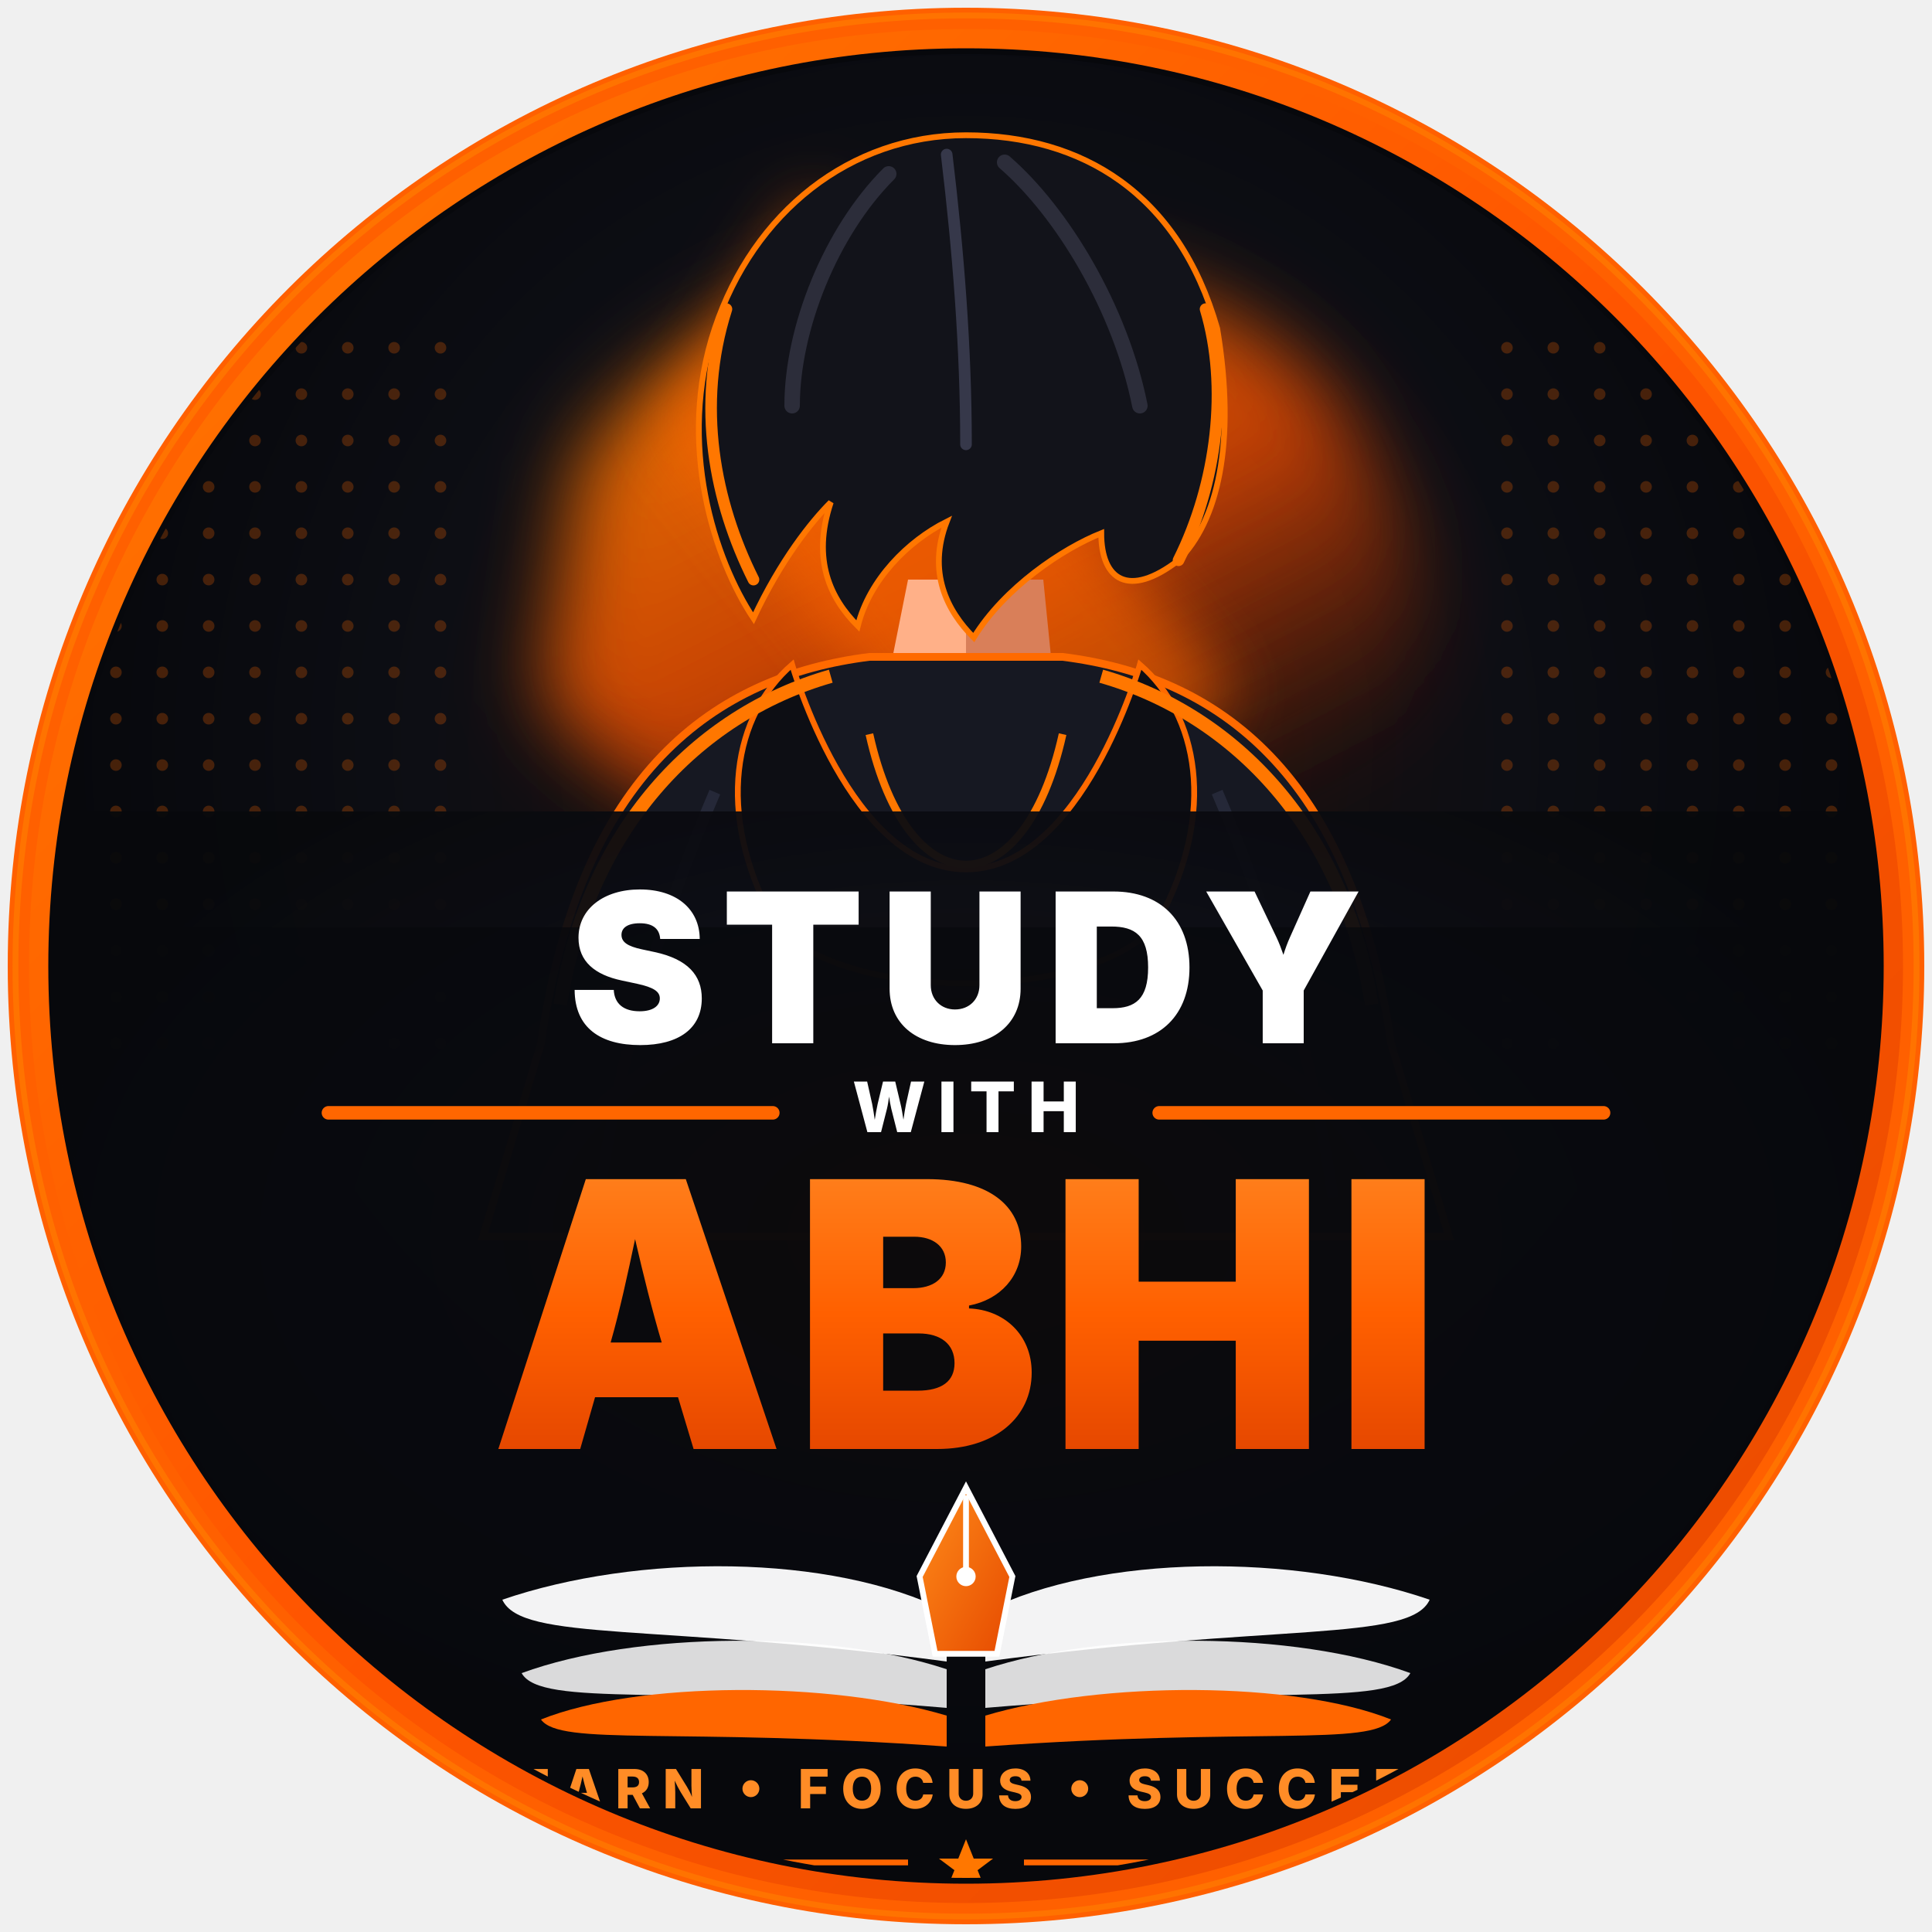
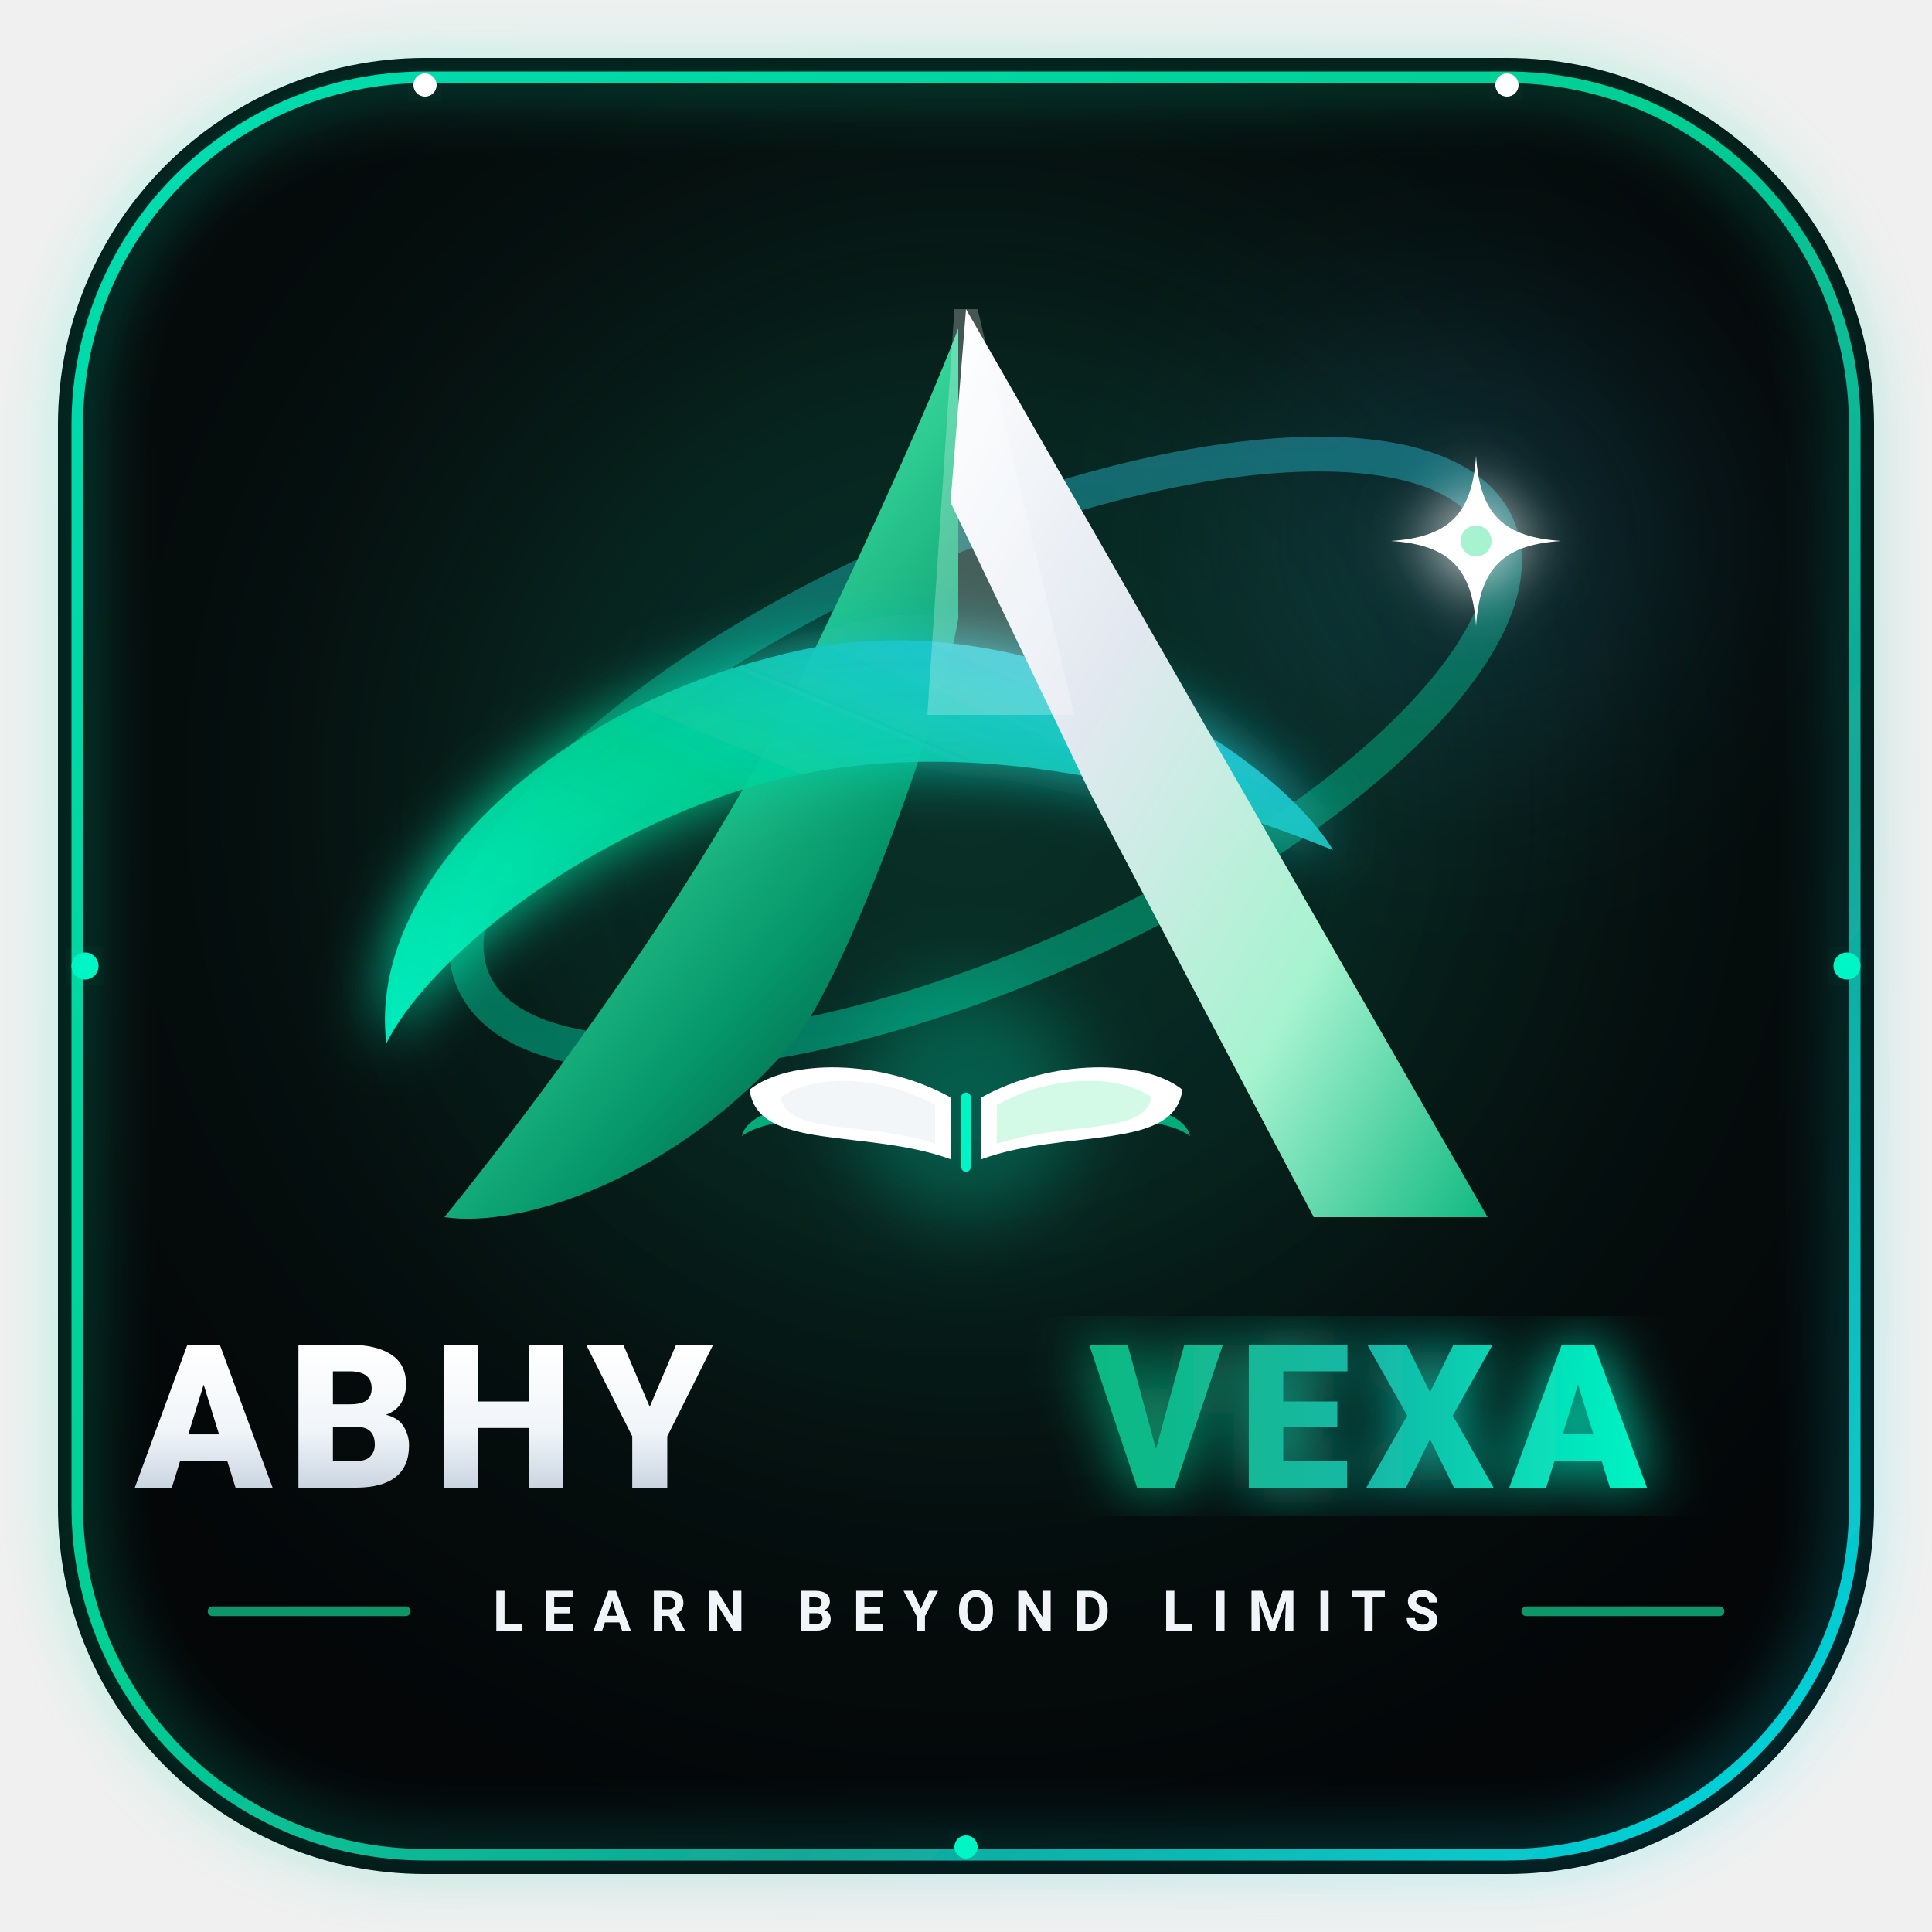
<svg xmlns="http://www.w3.org/2000/svg" viewBox="0 0 500 500" width="100%" height="100%">
  <defs>
-     <radialGradient id="bgGlow" cx="50%" cy="38%" r="50%">
-       <stop offset="0%" stop-color="#1f1008" />
-       <stop offset="60%" stop-color="#0d0e14" />
-       <stop offset="100%" stop-color="#07080c" />
+     <radialGradient id="abhyGlowBg" cx="50%" cy="40%" r="60%">
+       <stop offset="0%" stop-color="#0a1f1a" />
+       <stop offset="50%" stop-color="#061210" />
+       <stop offset="100%" stop-color="#040608" />
    </radialGradient>
-     <linearGradient id="orangeRing" x1="0%" y1="0%" x2="100%" y2="100%">
-       <stop offset="0%" stop-color="#ff7a00" />
-       <stop offset="50%" stop-color="#ff5500" />
-       <stop offset="100%" stop-color="#e64a00" />
+     <linearGradient id="neonBorderGrad" x1="0%" y1="0%" x2="100%" y2="100%">
+       <stop offset="0%" stop-color="#00f5c4" />
+       <stop offset="45%" stop-color="#00e5a3" />
+       <stop offset="70%" stop-color="#14b8a6" />
+       <stop offset="100%" stop-color="#00f0ff" />
    </linearGradient>
-     <linearGradient id="orangeGlowBrush" x1="20%" y1="10%" x2="80%" y2="90%">
-       <stop offset="0%" stop-color="#ff7b00" stop-opacity="0.9" />
-       <stop offset="50%" stop-color="#ff5100" stop-opacity="0.75" />
-       <stop offset="100%" stop-color="#cc3300" stop-opacity="0" />
+     <linearGradient id="orbitGrad" x1="0%" y1="100%" x2="100%" y2="0%">
+       <stop offset="0%" stop-color="#00f5c4" stop-opacity="0.95" />
+       <stop offset="50%" stop-color="#00d296" stop-opacity="0.9" />
+       <stop offset="100%" stop-color="#38bdf8" stop-opacity="0.95" />
    </linearGradient>
-     <linearGradient id="abhiTextGrad" x1="0%" y1="0%" x2="0%" y2="100%">
-       <stop offset="0%" stop-color="#ff7d1a" />
-       <stop offset="50%" stop-color="#ff6000" />
-       <stop offset="100%" stop-color="#e64800" />
+     <linearGradient id="leftBladeGrad" x1="20%" y1="10%" x2="80%" y2="100%">
+       <stop offset="0%" stop-color="#a7f3d0" />
+       <stop offset="35%" stop-color="#34d399" />
+       <stop offset="70%" stop-color="#059669" />
+       <stop offset="100%" stop-color="#064e3b" />
    </linearGradient>
-     <linearGradient id="penGrad" x1="0%" y1="0%" x2="100%" y2="100%">
-       <stop offset="0%" stop-color="#ff8c1a" />
-       <stop offset="100%" stop-color="#e64a00" />
+     <linearGradient id="rightBladeGrad" x1="0%" y1="0%" x2="100%" y2="100%">
+       <stop offset="0%" stop-color="#ffffff" />
+       <stop offset="35%" stop-color="#e2e8f0" />
+       <stop offset="70%" stop-color="#a7f3d0" />
+       <stop offset="100%" stop-color="#10b981" />
    </linearGradient>
-     <clipPath id="circleClip">
-       <circle cx="250" cy="250" r="236" />
-     </clipPath>
-     <pattern id="dotGrid" x="0" y="0" width="12" height="12" patternUnits="userSpaceOnUse">
-       <circle cx="6" cy="6" r="1.5" fill="#ff6600" opacity="0.25" />
-     </pattern>
+     <linearGradient id="vexaTextGrad" x1="0%" y1="0%" x2="100%" y2="0%">
+       <stop offset="0%" stop-color="#10b981" />
+       <stop offset="50%" stop-color="#14b8a6" />
+       <stop offset="100%" stop-color="#00f5c4" />
+     </linearGradient>
+     <linearGradient id="silverGrad" x1="0%" y1="0%" x2="0%" y2="100%">
+       <stop offset="0%" stop-color="#ffffff" />
+       <stop offset="60%" stop-color="#f1f5f9" />
+       <stop offset="100%" stop-color="#cbd5e1" />
+     </linearGradient>
+     <filter id="neonSoftGlow" x="-20%" y="-20%" width="140%" height="140%">
+       <feGaussianBlur stdDeviation="8" result="blur" />
+       <feComposite in="SourceGraphic" in2="blur" operator="over" />
+     </filter>
+     <filter id="neonIntenseGlow" x="-30%" y="-30%" width="160%" height="160%">
+       <feGaussianBlur stdDeviation="14" result="glow" />
+       <feComposite in="SourceGraphic" in2="glow" operator="over" />
+     </filter>
  </defs>
-   <circle cx="250" cy="250" r="248" fill="#ff6000" />
-   <circle cx="250" cy="250" r="242" fill="#07080c" />
-   <circle cx="250" cy="250" r="236" fill="url(#bgGlow)" />
-   <g clip-path="url(#circleClip)">
-     <rect x="20" y="80" width="100" height="200" fill="url(#dotGrid)" />
-     <rect x="380" y="80" width="100" height="200" fill="url(#dotGrid)" />
-     <path d="M150 120 C 190 60, 310 50, 350 110 C 370 140, 390 190, 320 220 C 260 240, 180 230, 140 180 Z" fill="url(#orangeGlowBrush)" filter="blur(10px)" />
-     <path d="M210 50 L 320 180 L 260 220 L 170 110 Z" fill="#ff6600" opacity="0.6" filter="blur(8px)" />
-     <path d="M 235 150 L 265 150 L 270 175 L 230 175 Z" fill="#ffb088" />
-     <path d="M 250 150 L 270 150 L 272 170 L 250 170 Z" fill="#d97f59" />
-     <g id="hair">
-       <path d="M 250 35 C 220 35, 195 55, 185 85 C 175 115, 185 145, 195 160 C 202 145, 210 135, 215 130 C 210 145, 215 155, 222 162 C 225 150, 235 140, 245 135 C 240 148, 245 158, 252 165 C 260 152, 275 142, 285 138 C 285 150, 292 155, 305 145 C 315 135, 320 115, 315 85 C 305 50, 280 35, 250 35 Z" fill="#12131a" stroke="#ff7700" stroke-width="1.5" />
-       <path d="M 230 45 C 215 60, 205 85, 205 105" stroke="#2c2d3a" stroke-width="4" fill="none" stroke-linecap="round" />
-       <path d="M 260 42 C 275 55, 290 80, 295 105" stroke="#2c2d3a" stroke-width="4" fill="none" stroke-linecap="round" />
-       <path d="M 245 40 C 248 65, 250 90, 250 115" stroke="#36384a" stroke-width="3" fill="none" stroke-linecap="round" />
-       <path d="M 188 80 C 180 105, 185 130, 195 150" stroke="#ff7700" stroke-width="3" fill="none" stroke-linecap="round" />
-       <path d="M 312 80 C 318 100, 315 125, 305 145" stroke="#ff7700" stroke-width="3" fill="none" stroke-linecap="round" />
-     </g>
-     <g id="hoodie">
-       <path d="M 140 270 C 150 200, 185 175, 225 170 L 275 170 C 315 175, 350 200, 360 270 L 375 320 L 125 320 Z" fill="#161822" stroke="#ff6a00" stroke-width="2" />
-       <path d="M 205 172 C 205 172, 220 225, 250 225 C 280 225, 295 172, 295 172 C 310 185, 315 210, 300 238 C 285 260, 215 260, 200 238 C 185 210, 190 185, 205 172 Z" fill="#0d0e14" stroke="#ff6a00" stroke-width="1.5" />
-       <path d="M 225 190 C 235 235, 265 235, 275 190" stroke="#ff7700" stroke-width="2" fill="none" />
-       <path d="M 185 205 C 170 240, 160 275, 155 310" stroke="#252838" stroke-width="3" fill="none" />
-       <path d="M 315 205 C 330 240, 340 275, 345 310" stroke="#252838" stroke-width="3" fill="none" />
-       <path d="M 145 260 C 152 215, 180 185, 215 175" stroke="#ff7700" stroke-width="3.5" fill="none" />
-       <path d="M 355 260 C 348 215, 320 185, 285 175" stroke="#ff7700" stroke-width="3.5" fill="none" />
-     </g>
-     <rect x="0" y="210" width="500" height="290" fill="url(#bgGlow)" opacity="0.95" />
-     <path d="M 0 240 L 500 240 L 500 500 L 0 500 Z" fill="#07080c" opacity="0.75" />
-     <text x="250" y="270" text-anchor="middle" font-family="system-ui, -apple-system, sans-serif" font-weight="900" font-size="54" fill="#ffffff" letter-spacing="4" style="text-transform: uppercase;">
-       STUDY
-     </text>
-     <g id="withDivider">
-       <line x1="85" y1="288" x2="200" y2="288" stroke="#ff6600" stroke-width="3.5" stroke-linecap="round" />
-       <text x="250" y="293" text-anchor="middle" font-family="system-ui, -apple-system, sans-serif" font-weight="800" font-size="18" fill="#ffffff" letter-spacing="3">
-         WITH
-       </text>
-       <line x1="300" y1="288" x2="415" y2="288" stroke="#ff6600" stroke-width="3.5" stroke-linecap="round" />
-     </g>
-     <text x="250" y="375" text-anchor="middle" font-family="system-ui, -apple-system, sans-serif" font-weight="950" font-size="96" fill="url(#abhiTextGrad)" letter-spacing="2" style="text-transform: uppercase; text-shadow: 0 4px 12px rgba(255, 85, 0, 0.4);">
-       ABHI
-     </text>
-     <g id="bookAndPen" transform="translate(250, 420)">
-       <path d="M -5 -3 C -35 -18, -85 -18, -120 -6 C -115 5, -80 0, -5 10 Z" fill="#ffffff" opacity="0.95" />
-       <path d="M -5 12 C -35 2, -85 2, -115 13 C -110 22, -75 16, -5 22 Z" fill="#ffffff" opacity="0.85" />
-       <path d="M -5 24 C -35 15, -85 15, -110 25 C -105 32, -75 27, -5 32 Z" fill="#ff6600" />
-       <path d="M 5 -3 C 35 -18, 85 -18, 120 -6 C 115 5, 80 0, 5 10 Z" fill="#ffffff" opacity="0.95" />
-       <path d="M 5 12 C 35 2, 85 2, 115 13 C 110 22, 75 16, 5 22 Z" fill="#ffffff" opacity="0.85" />
-       <path d="M 5 24 C 35 15, 85 15, 110 25 C 105 32, 75 27, 5 32 Z" fill="#ff6600" />
-       <path d="M 0 -35 L 12 -12 L 8 8 L -8 8 L -12 -12 Z" fill="url(#penGrad)" stroke="#ffffff" stroke-width="1.5" />
-       <circle cx="0" cy="-12" r="2.5" fill="#ffffff" />
-       <line x1="0" y1="-12" x2="0" y2="-33" stroke="#ffffff" stroke-width="1.5" />
-     </g>
-     <text x="250" y="468" text-anchor="middle" font-family="system-ui, -apple-system, sans-serif" font-weight="800" font-size="14" fill="#ff8c26" letter-spacing="3">
-       LEARN • FOCUS • SUCCEED
-     </text>
-     <g id="bottomStar" transform="translate(250, 482)">
-       <line x1="-50" y1="0" x2="-15" y2="0" stroke="#ff6600" stroke-width="1.5" />
-       <polygon points="0,-6 2,-1 7,-1 3,2 5,7 0,4 -5,7 -3,2 -7,-1 -2,-1" fill="#ff7700" />
-       <line x1="15" y1="0" x2="50" y2="0" stroke="#ff6600" stroke-width="1.5" />
+   <rect x="15" y="15" width="470" height="470" rx="95" ry="95" fill="#040608" />
+   <rect x="18" y="18" width="464" height="464" rx="92" ry="92" fill="url(#abhyGlowBg)" />
+   <rect x="20" y="20" width="460" height="460" rx="90" ry="90" fill="none" stroke="url(#neonBorderGrad)" stroke-width="3" filter="url(#neonSoftGlow)" opacity="0.9" />
+   <circle cx="110" cy="22" r="3" fill="#ffffff" filter="url(#neonSoftGlow)" />
+   <circle cx="390" cy="22" r="3" fill="#ffffff" filter="url(#neonSoftGlow)" />
+   <circle cx="22" cy="250" r="3.5" fill="#00f5c4" filter="url(#neonSoftGlow)" />
+   <circle cx="478" cy="250" r="3.5" fill="#00f5c4" filter="url(#neonSoftGlow)" />
+   <circle cx="250" cy="478" r="3" fill="#00f5c4" filter="url(#neonSoftGlow)" />
+   <circle cx="250" cy="210" r="140" fill="#00f5c4" opacity="0.08" filter="blur(35px)" />
+   <circle cx="380" cy="140" r="60" fill="#38bdf8" opacity="0.12" filter="blur(25px)" />
+   <g id="orbitalBack">
+     <ellipse cx="255" cy="195" rx="145" ry="55" transform="rotate(-24 255 195)" fill="none" stroke="url(#orbitGrad)" stroke-width="9" stroke-linecap="round" opacity="0.45" />
+   </g>
+   <g id="mainA">
+     <path d="M 248 85 C 248 85, 235 120, 200 190 C 170 248, 115 315, 115 315 C 135 318, 175 305, 205 270 C 220 252, 245 180, 248 160 Z" fill="url(#leftBladeGrad)" />
+     <path d="M 100 270 C 95 230, 140 185, 200 170 C 265 152, 330 195, 345 220 C 315 208, 250 185, 190 205 C 145 220, 110 250, 100 270 Z" fill="url(#orbitGrad)" filter="url(#neonSoftGlow)" />
+     <path d="M 250 80 L 385 315 L 340 315 L 282 205 L 246 130 Z" fill="url(#rightBladeGrad)" />
+     <path d="M 247 80 L 253 80 L 278 185 L 240 185 Z" fill="#ffffff" opacity="0.25" />
+     <g id="glowingBook" transform="translate(250, 280)">
+       <circle cx="0" cy="5" r="30" fill="#00f5c4" opacity="0.25" filter="blur(10px)" />
+       <path d="M -5 18 C -25 8, -50 8, -58 14 C -56 5, -30 2, -5 8 Z" fill="#00e5a3" opacity="0.7" />
+       <path d="M 5 18 C 25 8, 50 8, 58 14 C 56 5, 30 2, 5 8 Z" fill="#00e5a3" opacity="0.7" />
+       <path d="M -4 4 C -22 -6, -46 -6, -56 2 C -54 18, -26 12, -4 20 Z" fill="#ffffff" />
+       <path d="M -8 6 C -22 -2, -40 -2, -48 4 C -46 14, -26 10, -8 16 Z" fill="#e2e8f0" opacity="0.4" />
+       <path d="M 4 4 C 22 -6, 46 -6, 56 2 C 54 18, 26 12, 4 20 Z" fill="#ffffff" />
+       <path d="M 8 6 C 22 -2, 40 -2, 48 4 C 46 14, 26 10, 8 16 Z" fill="#a7f3d0" opacity="0.5" />
+       <path d="M 0 4 L 0 22" stroke="#00f5c4" stroke-width="2.5" stroke-linecap="round" />
    </g>
  </g>
-   <circle cx="250" cy="250" r="240" fill="none" stroke="url(#orangeRing)" stroke-width="5" />
-   <circle cx="250" cy="250" r="246" fill="none" stroke="#ff8000" stroke-width="1.5" opacity="0.6" />
+   <g id="orbitalFront">
+     <g transform="translate(382, 140)">
+       <path d="M 0 -22 C 1 -7, 7 -1, 22 0 C 7 1, 1 7, 0 22 C -1 7, -7 1, -22 0 C -7 -1, -1 -7, 0 -22 Z" fill="#ffffff" filter="url(#neonSoftGlow)" />
+       <circle cx="0" cy="0" r="4" fill="#a7f3d0" />
+     </g>
+   </g>
+   <g id="abhyvexaText" transform="translate(250, 385)">
+     <text x="-215" y="0" font-family="system-ui, -apple-system, BlinkMacSystemFont, 'Segoe UI', Roboto, sans-serif" font-weight="900" font-size="52" fill="url(#silverGrad)" letter-spacing="4">
+       ABHY
+     </text>
+     <text x="32" y="0" font-family="system-ui, -apple-system, BlinkMacSystemFont, 'Segoe UI', Roboto, sans-serif" font-weight="900" font-size="52" fill="url(#vexaTextGrad)" letter-spacing="4" filter="url(#neonSoftGlow)">
+       VEXA
+     </text>
+   </g>
+   <g id="tagline" transform="translate(250, 422)">
+     <line x1="-195" y1="-5" x2="-145" y2="-5" stroke="#10b981" stroke-width="2.5" stroke-linecap="round" opacity="0.8" />
+     <text x="0" y="0" text-anchor="middle" font-family="system-ui, -apple-system, BlinkMacSystemFont, 'Segoe UI', Roboto, sans-serif" font-weight="700" font-size="14.5" fill="#f1f5f9" letter-spacing="5">
+       LEARN BEYOND LIMITS
+     </text>
+     <line x1="145" y1="-5" x2="195" y2="-5" stroke="#10b981" stroke-width="2.5" stroke-linecap="round" opacity="0.8" />
+   </g>
</svg>
